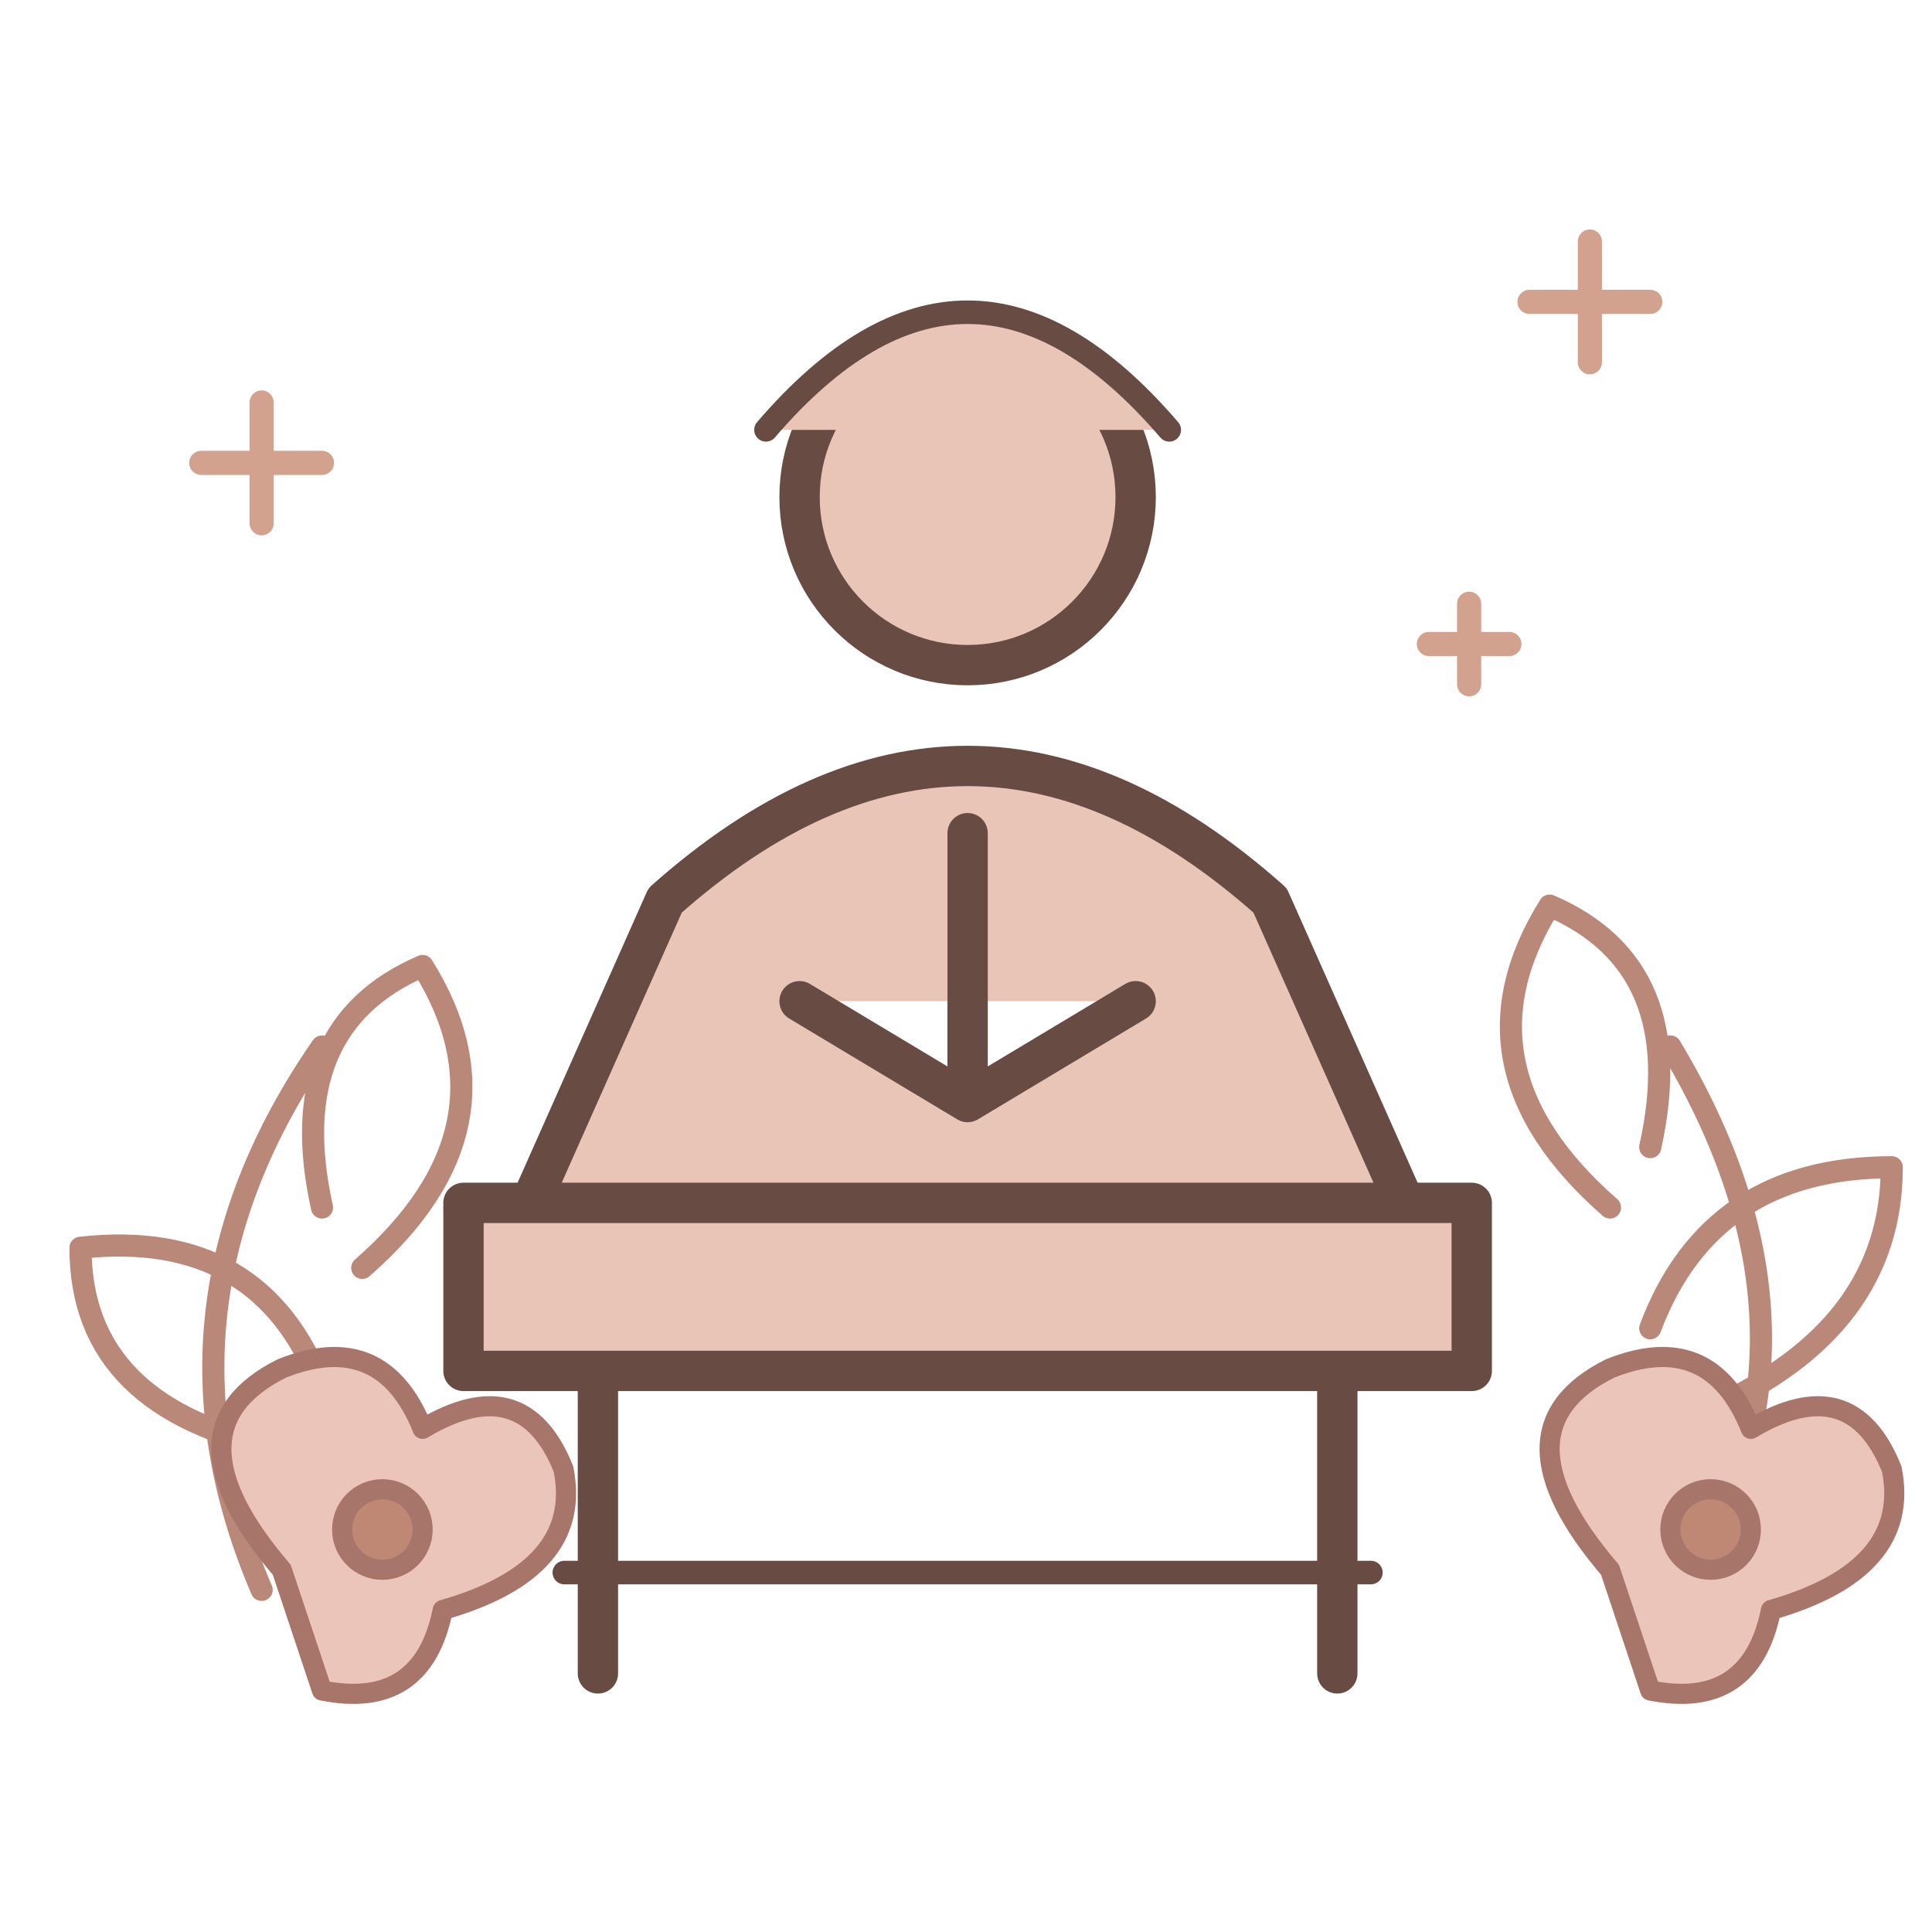
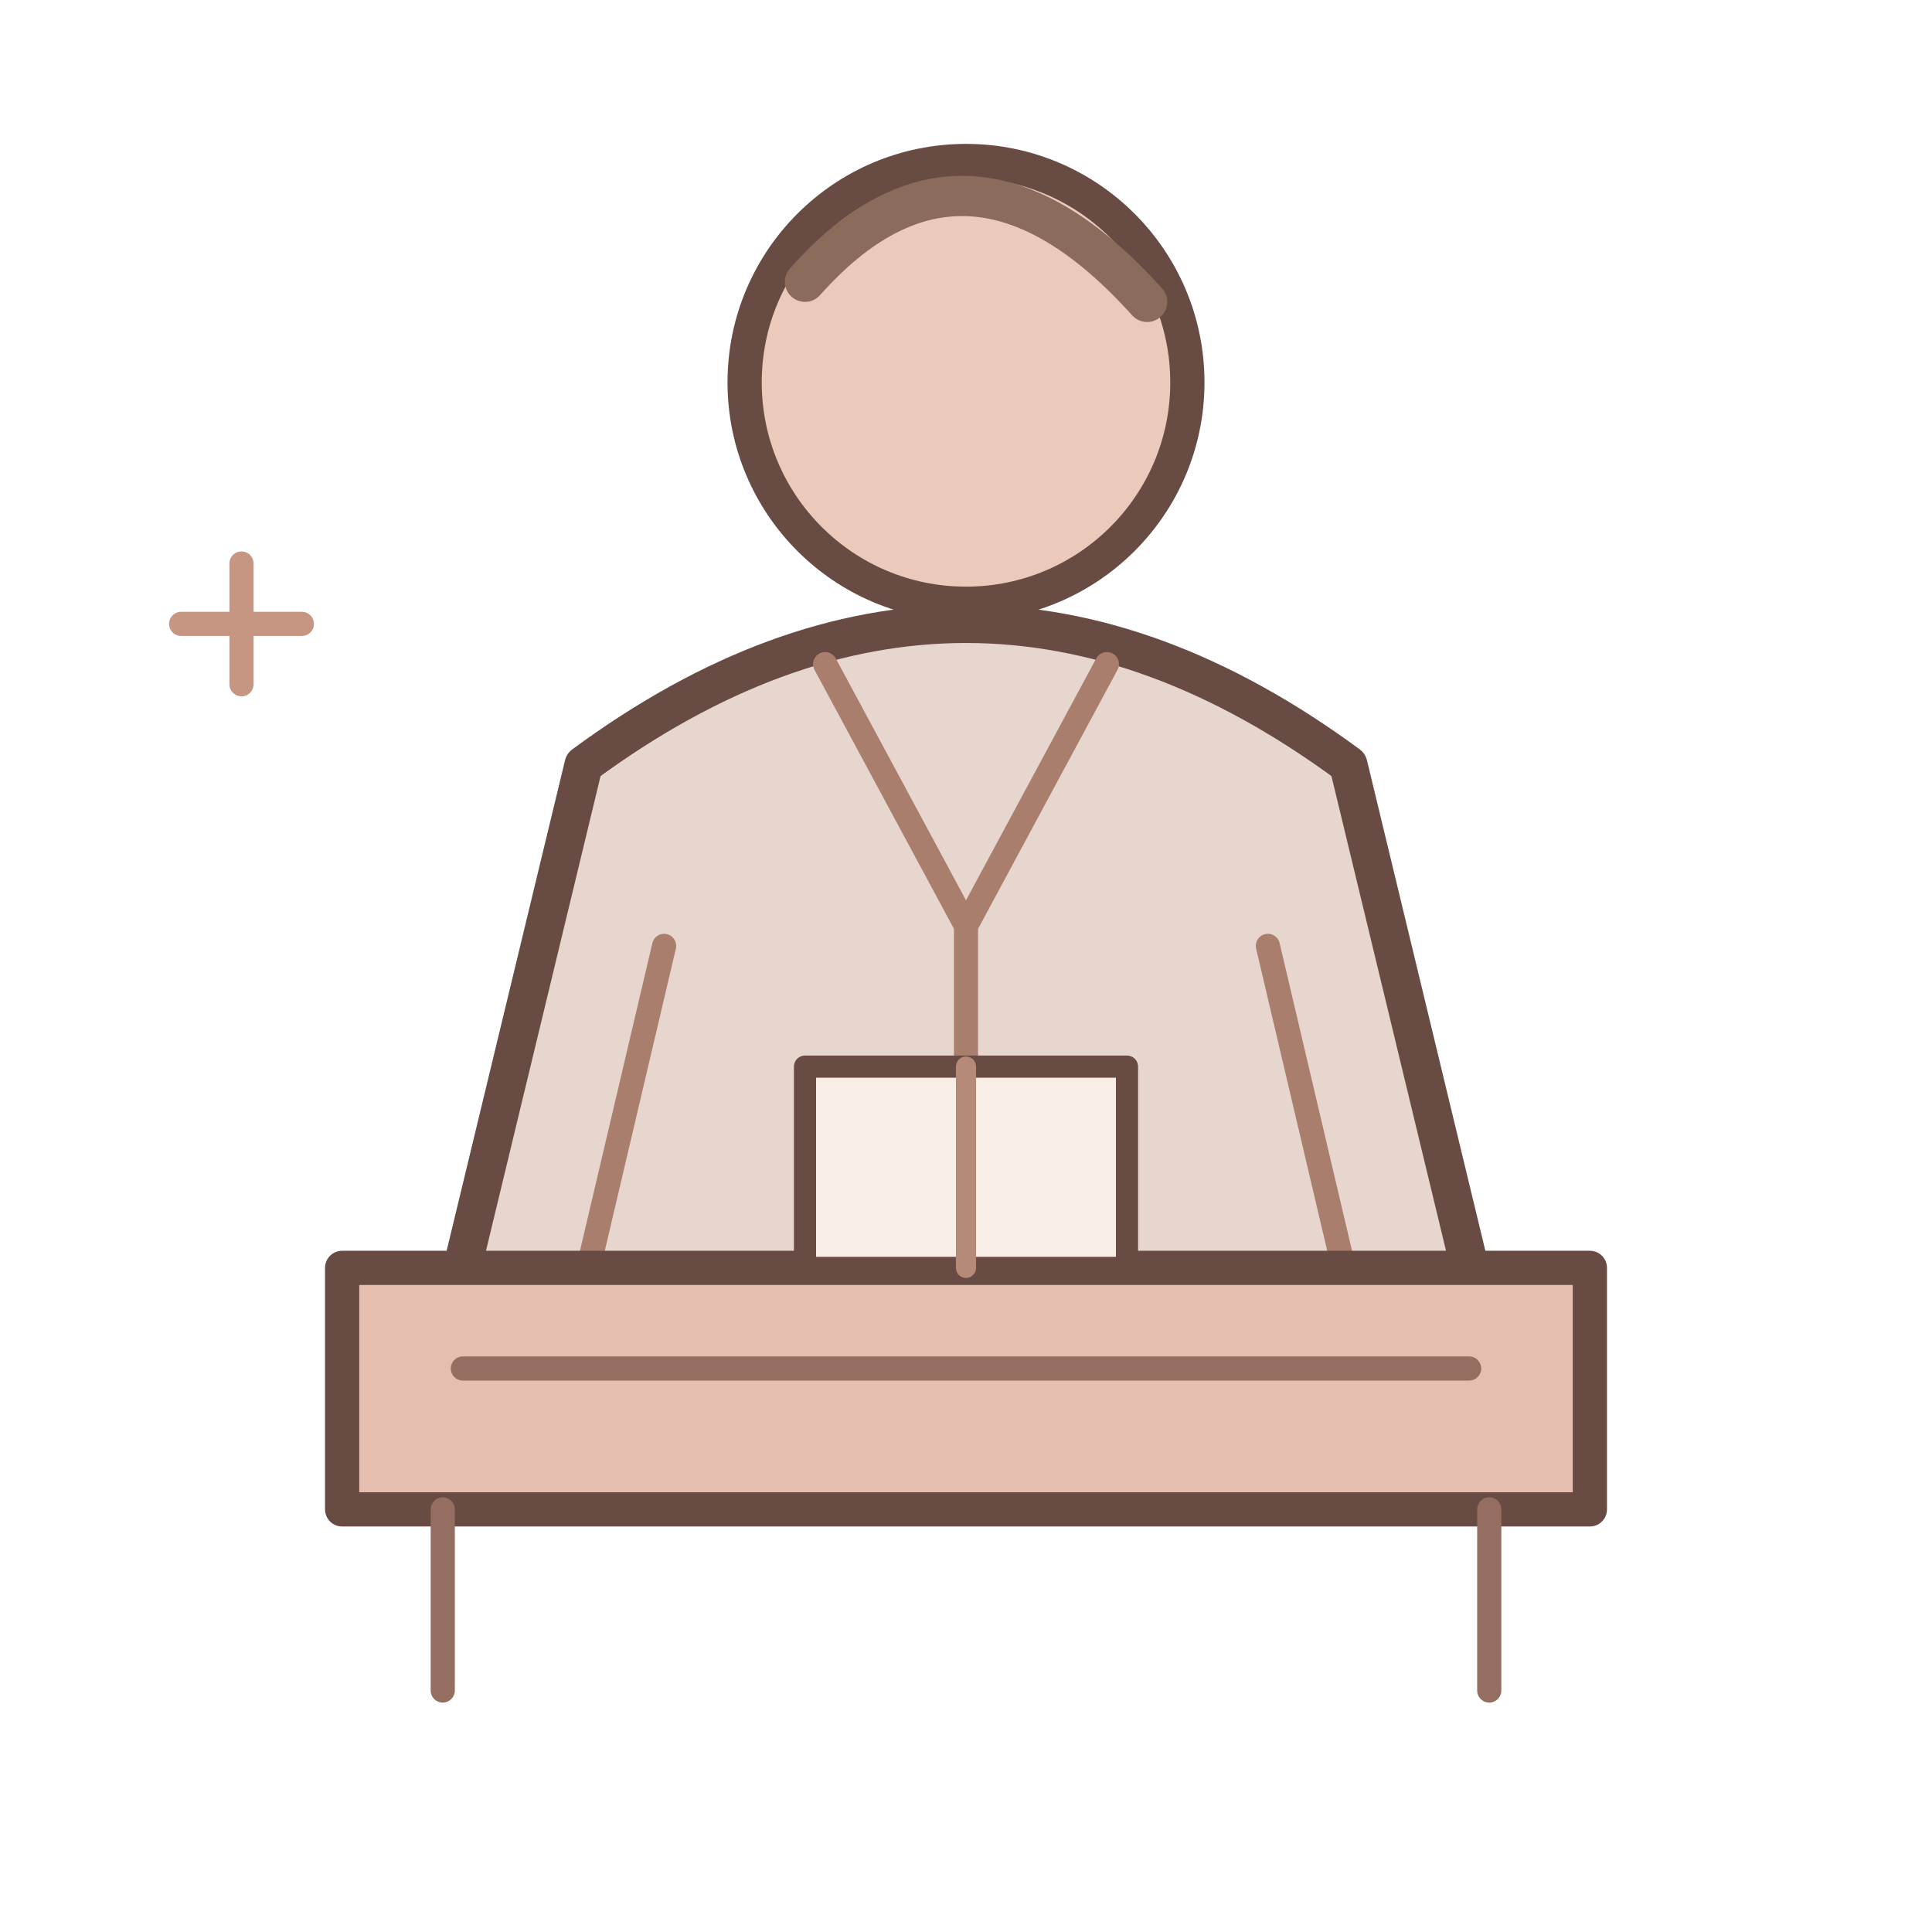
<svg xmlns="http://www.w3.org/2000/svg" viewBox="0 0 96 96" fill="none" stroke-linecap="round" stroke-linejoin="round">
-   <g transform="translate(8 8) scale(1.67)">
-     <g fill="#E9C5B8" stroke="#684B42" stroke-width="1.2">
-       <circle cx="24" cy="10" r="5" />
-       <path d="M15 22q9-8 18 0l4 9H11zM9 31h30v5H9zM13 36v9m22-9v9M19 25l5 3 5-3M24 20v8" />
-       <path d="M18 8q6-7 12 0M12 42h24" stroke-width=".7" />
-     </g>
-   </g>
-   <g fill="none" stroke="#BA8879" stroke-width="1.1" stroke-linecap="round">
-     <path d="M13 79q-6-14 3-27m-2 20q-10-2-10-10 9-1 12 7m0-9q-2-9 5-12 5 8-3 15M83 80q9-13 0-28m2 18q9-4 9-12-9 0-12 8m0-9q2-9-5-12-5 8 3 15" />
-   </g>
-   <g fill="#EBC5B9" stroke="#A77569" stroke-width="1">
-     <path d="M14 78q-6-7 0-10 5-2 7 3 5-3 7 2 1 5-6 7-1 5-6 4z" />
-     <circle cx="19" cy="76" r="2" fill="#BE8875" />
-     <path d="M80 78q-6-7 0-10 5-2 7 3 5-3 7 2 1 5-6 7-1 5-6 4z" />
-     <circle cx="85" cy="76" r="2" fill="#BE8875" />
-   </g>
-   <g stroke="#D3A28E" stroke-width="1.2" stroke-linecap="round">
-     <path d="M13 20v6m-3-3h6M79 12v6m-3-3h6M73 30v4m-2-2h4" />
-   </g>
+   <circle cx="48" cy="19" r="11" fill="#EBCABC" stroke="#684B42" stroke-width="1.7" />
+   <path d="M40 14q8-9 17 1" stroke="#8B6B5C" stroke-width="2" />
+   <path d="M29 38q19-14 38 0l7 29H22z" fill="#E7D6CE" stroke="#684B42" stroke-width="1.9" />
+   <path d="M41 33l7 13 7-13M48 46v22M33 47l-4 17m34-17 4 17" stroke="#AA7E6D" stroke-width="1.2" />
+   <path d="M17 63h62v12H17z" fill="#E6BEB0" stroke="#684B42" stroke-width="1.7" />
+   <path d="M22 75v9m52-9v9M23 68h50" stroke="#946E60" stroke-width="1.2" />
+   <path d="M40 53h16v10H40z" fill="#F9EEE5" stroke="#684B42" stroke-width="1.1" />
+   <path d="M48 53v10" stroke="#B58A78" stroke-width="1" />
+   <path d="M12 28v6m-3-3h6" stroke="#C79682" stroke-width="1.2" />
</svg>
